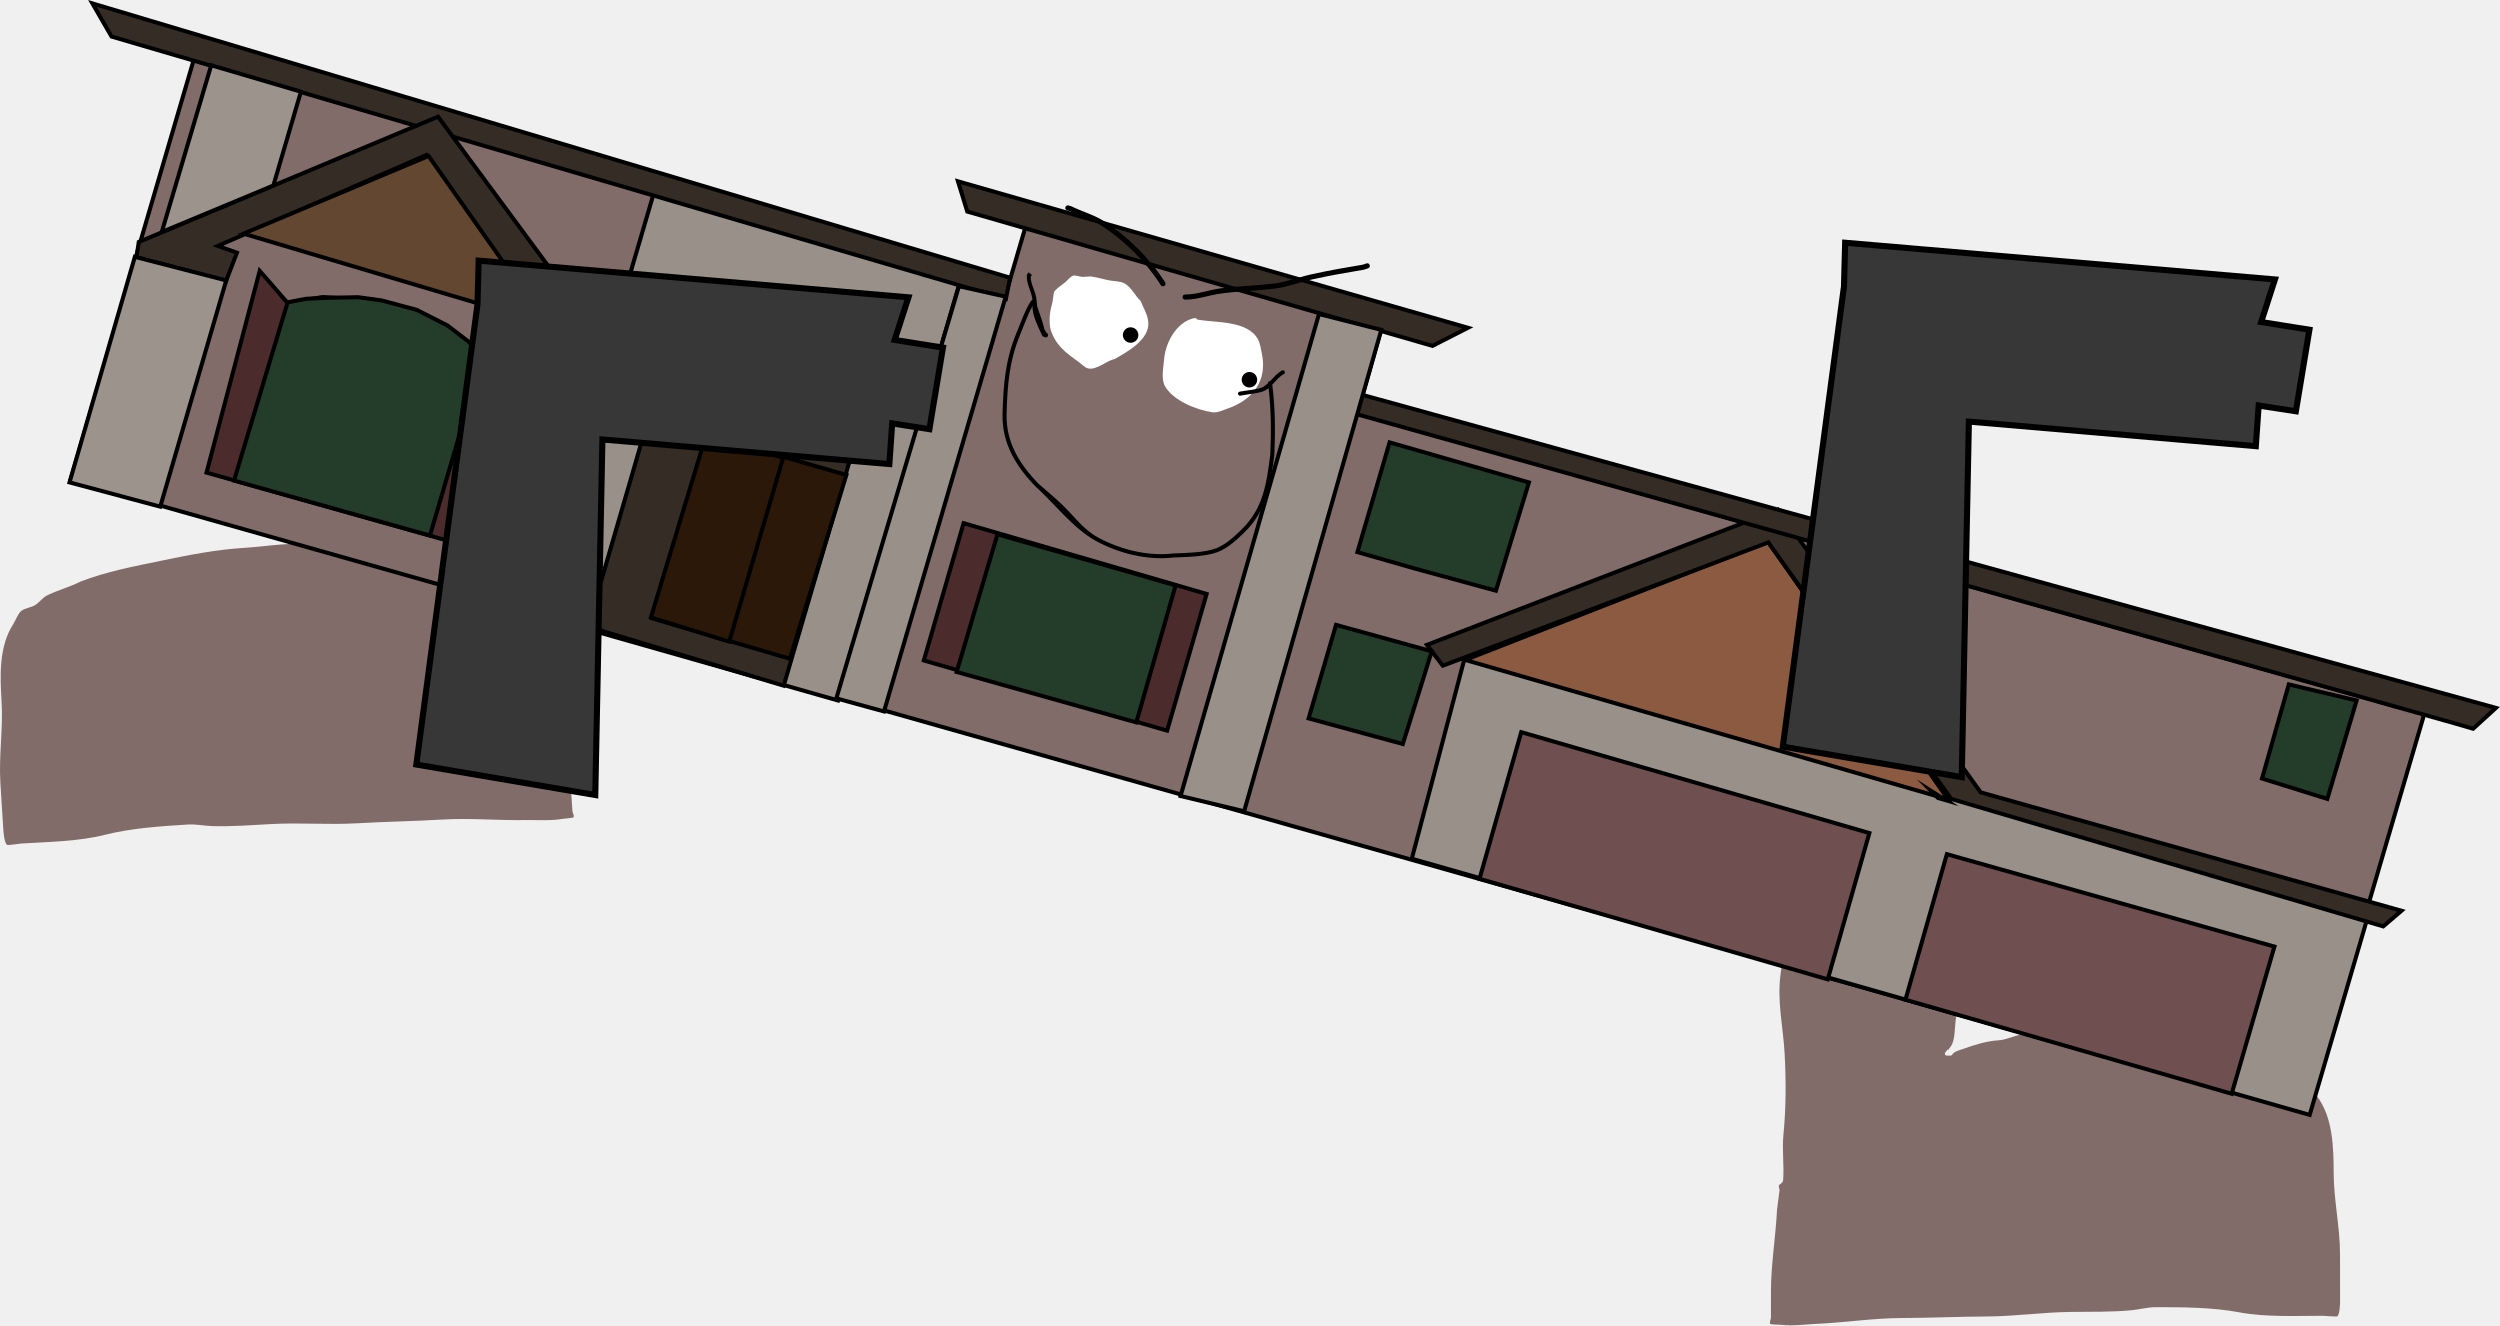
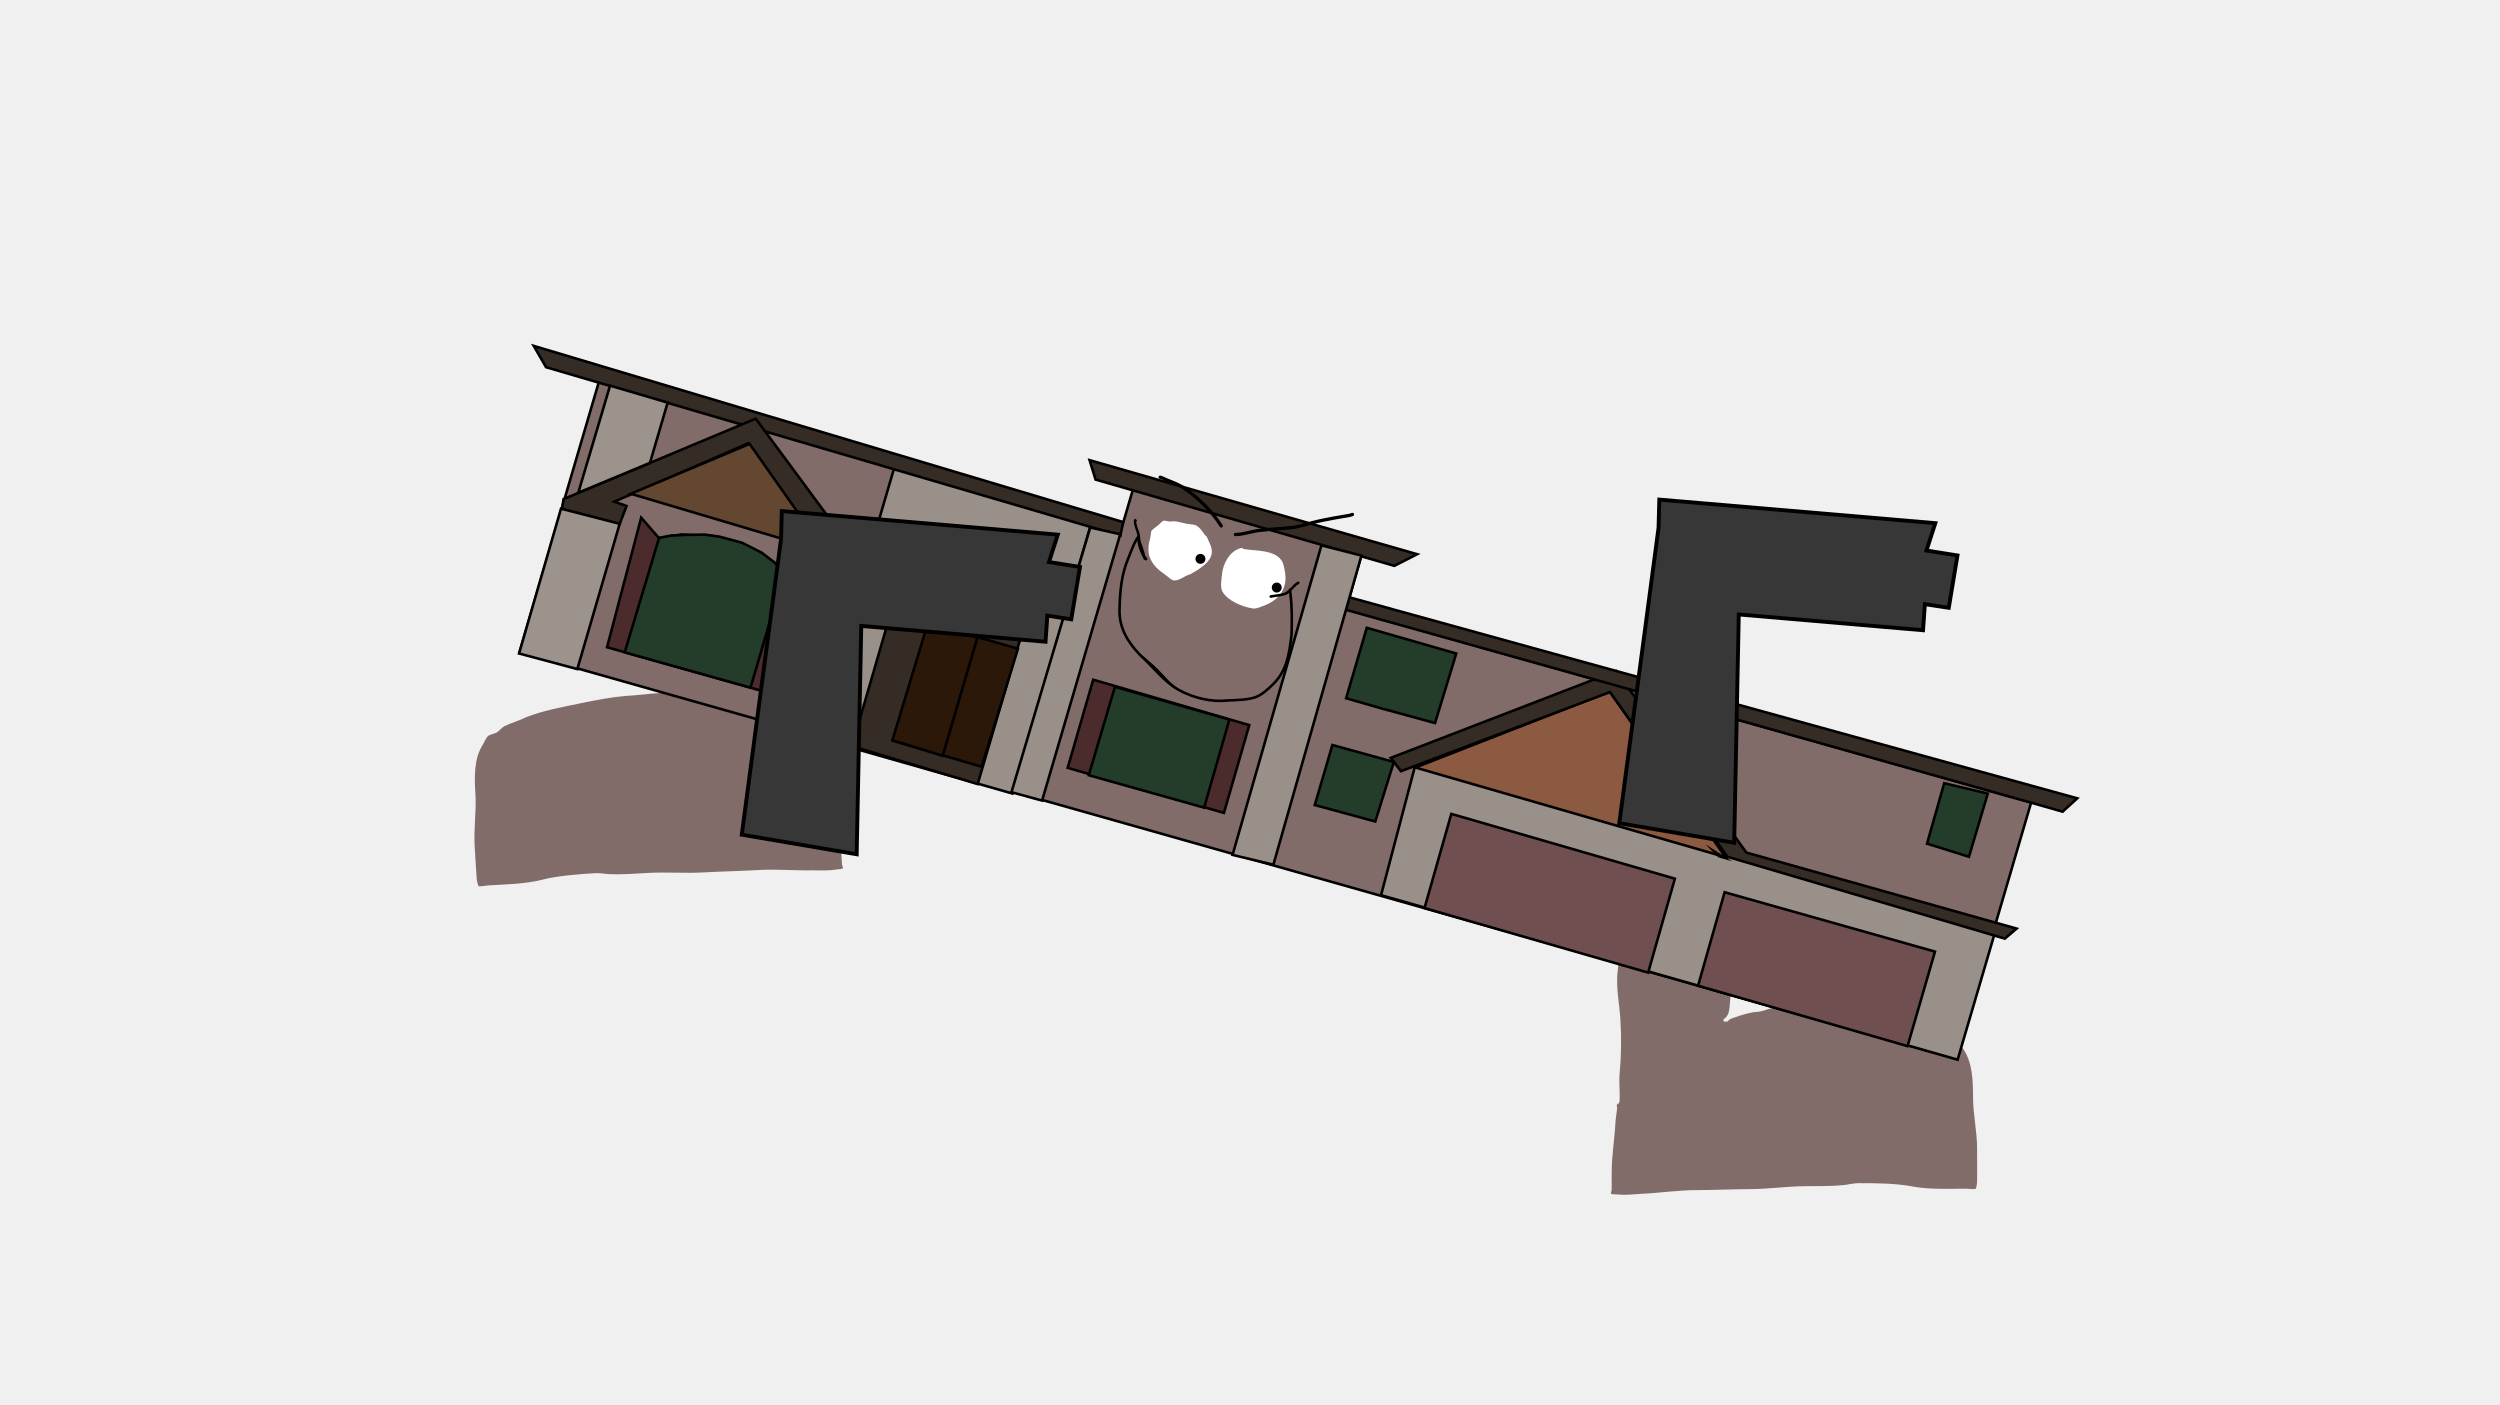
- <svg xmlns="http://www.w3.org/2000/svg" version="1.1" width="616.139" height="326.632" viewBox="0,0,616.139,326.632">
-   <g transform="translate(-22.34147,-42.39519)">
+ <svg xmlns="http://www.w3.org/2000/svg" version="1.1" width="959.459" height="539.039" viewBox="0,0,959.459,539.039">
+   <g transform="translate(159.7297,89.51952)">
    <g data-paper-data="{&quot;isPaintingLayer&quot;:true}" fill-rule="nonzero" stroke-linejoin="miter" stroke-miterlimit="10" stroke-dasharray="" stroke-dashoffset="0" style="mix-blend-mode: normal">
      <path d="M465.698,216.876c-0.445,-0.527 -1.775,-1.854 -2.358,-2.212c-0.417,-0.257 -1.114,0.039 -1.455,-0.305c-0.179,-0.18 -0.383,-0.408 -0.506,-0.538c1.1,0.115 2.189,0.187 3.32,0.185c6.91,-0.011 13.924,0.346 20.754,-0.698c3.66,-0.559 7.233,-0.295 10.916,-0.492c3.337,-0.179 6.585,-0.712 9.938,-0.718c1.41,-0.002 2.637,-0.117 4.018,-0.383c0.509,-0.098 1.052,-0.796 1.467,-0.499c0.415,0.296 -0.395,1.008 -0.497,1.493c-0.25,1.191 -0.642,2.423 -0.767,3.631c-0.252,2.417 0.848,5.861 -0.357,8.02c-0.125,6.717 -1.714,13.229 -2.035,19.903c-0.315,6.558 -1.337,13.134 -1.346,19.609c-0.009,6.687 -0.44,13.255 -1.264,19.899c-0.431,3.475 -0.838,6.931 -1.234,10.41c-0.19,1.667 -0.156,3.963 -0.831,5.515c-0.206,0.474 -0.585,0.956 -0.958,1.44l-0.137,-0.1l-0.605,0.754c-0.066,0.081 -0.106,0.183 -0.106,0.294c0,0.263 0.224,0.476 0.5,0.475l1,-0.002l-0,-0.101l0.174,0.073c0.59,-1.067 1.902,-1.278 3.04,-1.69c2.468,-0.893 5.753,-1.922 8.487,-2.049c1.991,-0.106 3.725,-1.144 5.687,-1.403c4.709,-0.622 9.905,-0.015 14.666,-0.023c7.055,-0.012 13.774,0.896 20.748,1.892c6.838,0.977 13.604,1.802 20.234,3.897c2.732,1.197 5.823,1.776 8.493,2.921c1.116,0.479 1.976,1.605 3.048,2.18c1.013,0.543 2.625,0.565 3.522,1.243c0.831,0.628 1.528,2.219 2.126,3.069c3.911,5.213 4.095,12.553 4.107,18.909c0.012,6.673 1.553,13.203 1.565,19.927c0.007,3.757 0.011,7.517 0.017,11.275c0.002,1 -0.025,3.439 -0.664,4.127c-0.139,0.15 -3.251,-0.125 -3.657,-0.125c-6.652,0.011 -14.077,0.366 -20.581,-0.864c-6.533,-1.225 -13.933,-1.268 -20.579,-1.257c-2.047,0.003 -3.831,0.549 -5.838,0.746c-4.84,0.473 -10.075,0.368 -14.949,0.42c-6.993,0.075 -13.864,1.094 -20.894,1.124c-6.944,0.03 -13.895,0.365 -20.844,0.381c-6.906,0.02 -13.907,1.107 -20.82,1.424c-2.9,0.133 -6.02,0.592 -8.901,0.251c-0.285,-0.034 -2.542,-0.061 -2.665,-0.194c-0.37,-0.398 0.123,-1.06 0.123,-1.593c-0.002,-2.226 0.003,-4.453 0.008,-6.679c0.015,-6.631 1.179,-13.291 1.493,-19.933c0.204,-1.572 0.406,-3.146 0.608,-4.718c0.06,-0.464 -0.419,-1.129 -0.021,-1.401c0.392,-0.268 0.876,-0.613 0.912,-1.071c0.289,-3.723 -0.292,-7.505 0.076,-11.227c0.661,-6.74 0.66,-13.32 0.293,-20.081c-0.364,-6.553 -1.892,-12.864 -0.995,-19.519c0.891,-6.604 1.308,-13.204 1.722,-19.849c0.414,-6.633 1.124,-13.243 2.282,-19.796c0.498,-2.816 1.779,-5.534 2.2,-8.328c0.451,-2.987 -0.387,-5.646 -0.392,-8.541c0,0 0.067,-0.407 -0.433,-0.406c-0.067,0 -0.193,-0.061 -0.243,-0.046c0.3,-2.904 1.16,-6.548 -0.611,-8.646z" data-paper-data="{&quot;noHover&quot;:false,&quot;origItem&quot;:[&quot;Path&quot;,{&quot;applyMatrix&quot;:true,&quot;segments&quot;:[[[468.03134,200.77183],[0.30527,-3.04336],[0.05031,-0.0156]],[[468.20689,200.74722],[-0.06713,0],[0.5,0]],[[468.70689,201.24722],[0,0],[0,3.03472]],[[469.08608,210.19772],[0.45598,-3.13034],[-0.42648,2.92787]],[[466.87422,218.9193],[0.50263,-2.95078],[-1.16952,6.86586]],[[464.56311,239.65292],[0.42559,-6.9513],[-0.42643,6.96497]],[[462.80883,260.44035],[0.90268,-6.92056],[-0.90967,6.97415]],[[463.76772,280.88562],[-0.35206,-6.86907],[0.35432,7.08646]],[[463.4339,301.91889],[0.67356,-7.06328],[-0.37417,3.90028]],[[463.33467,313.68007],[0.29545,-3.90165],[-0.0364,0.48074]],[[462.42077,314.80108],[0.3921,-0.28052],[-0.39806,0.28478]],[[462.43932,316.26928],[0.06048,-0.48569],[-0.20514,1.64751]],[[461.82117,321.21147],[0.20655,-1.64733],[-0.32572,6.96162]],[[460.28729,342.0957],[0.0272,-6.94964],[-0.00913,2.33283]],[[460.26582,349.09418],[0.00222,-2.33285],[-0.00053,0.5578]],[[460.13969,350.76281],[-0.36922,-0.41811],[0.12307,0.13936]],[[462.8037,350.96968],[-0.28515,-0.03591],[2.87984,0.36272]],[[471.7022,350.71975],[-2.90002,0.13451],[6.91361,-0.32066]],[[492.51689,349.25845],[-6.90629,0.00867],[6.9497,-0.00549]],[[513.35113,348.89106],[-6.94441,0.01916],[7.03063,-0.01893]],[[534.23453,347.74818],[-6.9935,0.06622],[4.87343,-0.04615]],[[549.17486,347.33507],[-4.84082,0.48781],[2.00749,-0.20229]],[[555.01119,346.56456],[-2.04692,0],[6.64691,0]],[[575.5787,347.92158],[-6.53074,-1.29493],[6.5023,1.30046]],[[596.15164,348.86694],[-6.65171,0],[0.40588,0]],[[599.80714,349.00455],[-0.13976,0.15721],[0.64049,-0.72044]],[[600.47742,344.68083],[0,1.04801],[0,-3.93809]],[[600.47742,332.86656],[0,3.93809],[0,-7.04769]],[[598.94266,311.98485],[0.00043,6.99458],[-0.0004,-6.66111]],[[594.86514,292.16883],[3.90167,5.47056],[-0.59593,-0.89241]],[[592.74438,288.94959],[0.82995,0.65964],[-0.89558,-0.71179]],[[589.22482,287.64095],[1.0118,0.57121],[-1.07109,-0.60469]],[[586.1808,285.35179],[1.11527,0.50361],[-2.66735,-1.20447]],[[577.78922,282.30441],[2.73005,1.2592],[-6.62657,-2.20678]],[[557.56094,278.18823],[6.83587,1.03575],[-6.97258,-1.05646]],[[536.80167,276.19081],[7.05463,0],[-4.76109,0]],[[522.0666,276.18621],[4.70977,-0.64353],[-1.9622,0.26811]],[[516.37174,277.63991],[1.99125,-0.10792],[-2.7344,0.12834]],[[507.87802,279.76756],[2.46916,-0.9318],[-1.13885,0.42977]],[[504.92409,281.48835],[0.5915,-1.11745],[0,0]],[504.66123,281.45698],[504.66123,281.56303],[[503.66123,281.56303],[0,0],[-0.27614,0]],[[503.16123,281.06303],[0,0.27614],[0,-0.11626]],[[503.26746,280.75486],[-0.06655,0.08492],[0,0]],[503.87355,279.96534],[[504.01042,280.07041],[0,0],[0.3735,-0.50602]],[[504.97011,278.56137],[-0.20703,0.49629],[0.6783,-1.62603]],[[505.80868,272.7723],[-0.19283,1.74739],[0.40234,-3.64588]],[[507.0629,261.84107],[-0.43703,3.64189],[0.83545,-6.96212]],[[508.37943,240.9616],[-0.02069,7.00886],[0.02003,-6.78644]],[[509.77184,220.40407],[-0.32726,6.87253],[0.33309,-6.99482]],[[511.849,199.5447],[-0.13682,7.03998],[1.20865,-2.26119]],[[512.22209,191.13859],[-0.25616,2.5332],[0.12797,-1.26552]],[[512.99693,187.33386],[-0.25205,1.24796],[0.10265,-0.50827]],[[513.51719,185.86785],[0.41469,0.3113],[-0.41496,-0.31151]],[[512.05015,186.38831],[0.5088,-0.10176],[-1.38213,0.27643]],[[508.03345,186.78175],[1.4099,0],[-3.35322,0]],[[498.09923,187.51495],[3.33709,-0.18183],[-3.68398,0.20073]],[[487.18731,188.00965],[3.66102,-0.58011],[-6.83186,1.08254]],[[466.43943,188.7004],[6.91015,0],[-1.13113,0]],[[463.12097,188.49963],[1.0993,0.12191],[0.12274,0.13668]],[[463.56163,188.988],[-0.1785,-0.18934],[0.34065,0.36133]],[[465.01619,189.31],[-0.41676,-0.27003],[0.5817,0.3769]],[[467.43343,191.7101],[-0.44393,-0.55318],[1.76743,2.20238]]],&quot;closed&quot;:true}]}" fill="#816c69" stroke="none" stroke-width="0.5" stroke-linecap="butt" />
      <path d="M146.91,101.422c-0.051,-0.012 -0.173,0.057 -0.24,0.061c-0.499,0.03 -0.407,0.432 -0.407,0.432c0.179,2.89 -0.488,5.595 0.152,8.548c0.598,2.762 2.05,5.395 2.726,8.175c1.572,6.467 2.702,13.02 3.537,19.614c0.837,6.607 1.673,13.167 2.982,19.702c1.319,6.586 0.196,12.979 0.25,19.542c0.064,6.77 0.482,13.337 1.571,20.022c0.604,3.691 0.265,7.502 0.79,11.199c0.065,0.456 0.57,0.769 0.978,1.012c0.414,0.247 -0.021,0.941 0.068,1.4c0.302,1.556 0.604,3.114 0.907,4.671c0.736,6.61 2.321,13.184 2.759,19.8c0.147,2.221 0.293,4.443 0.433,6.665c0.033,0.531 0.568,1.161 0.224,1.582c-0.115,0.14 -2.365,0.307 -2.648,0.359c-2.853,0.52 -5.997,0.255 -8.899,0.303c-6.92,0.113 -13.976,-0.537 -20.87,-0.127c-6.937,0.415 -13.895,0.513 -20.828,0.915c-7.019,0.407 -13.941,-0.183 -20.925,0.177c-4.867,0.251 -10.086,0.682 -14.946,0.51c-2.016,-0.071 -3.831,-0.505 -5.875,-0.381c-6.635,0.402 -14.017,0.905 -20.459,2.534c-6.414,1.632 -13.847,1.739 -20.486,2.141c-0.405,0.025 -3.493,0.493 -3.642,0.352c-0.682,-0.647 -0.864,-3.08 -0.925,-4.078c-0.232,-3.75 -0.468,-7.503 -0.7,-11.253c-0.416,-6.711 0.706,-13.324 0.294,-19.984c-0.393,-6.343 -0.676,-13.68 2.895,-19.126c0.542,-0.886 1.137,-2.517 1.926,-3.195c0.852,-0.732 2.46,-0.854 3.436,-1.459c1.033,-0.641 1.819,-1.818 2.903,-2.365c2.591,-1.308 5.64,-2.078 8.29,-3.443c6.484,-2.503 13.185,-3.747 19.947,-5.147c6.897,-1.428 13.546,-2.751 20.587,-3.178c4.752,-0.288 9.9,-1.216 14.639,-0.888c1.974,0.137 3.771,1.064 5.765,1.046c2.737,-0.043 6.081,0.779 8.601,1.517c1.162,0.34 2.485,0.469 3.142,1.498l0.169,-0.084l0.006,0.101l0.998,-0.06c0.276,-0.017 0.485,-0.242 0.469,-0.505c-0.007,-0.111 -0.053,-0.21 -0.124,-0.287l-0.652,-0.714l-0.13,0.108c-0.403,-0.459 -0.812,-0.917 -1.048,-1.377c-0.773,-1.507 -0.885,-3.8 -1.181,-5.452c-0.617,-3.448 -1.243,-6.871 -1.894,-10.312c-1.245,-6.579 -2.093,-13.107 -2.528,-19.78c-0.42,-6.461 -1.859,-12.961 -2.591,-19.486c-0.745,-6.641 -2.745,-13.041 -3.297,-19.736c-1.34,-2.08 -0.462,-5.585 -0.867,-7.982c-0.202,-1.197 -0.672,-2.403 -0.997,-3.576c-0.132,-0.478 -0.987,-1.137 -0.591,-1.459c0.396,-0.322 0.982,0.341 1.496,0.407c1.396,0.18 2.628,0.217 4.035,0.132c3.347,-0.203 6.623,0.127 9.965,0.098c3.689,-0.032 7.238,-0.518 10.926,-0.187c6.883,0.617 13.861,-0.175 20.758,-0.594c1.129,-0.068 2.211,-0.209 3.301,-0.391c-0.114,0.138 -0.304,0.377 -0.471,0.569c-0.319,0.365 -1.032,0.113 -1.433,0.395c-0.558,0.394 -1.802,1.801 -2.212,2.354c-1.634,2.204 -0.544,5.787 -0.06,8.667z" data-paper-data="{&quot;noHover&quot;:false,&quot;origItem&quot;:[&quot;Path&quot;,{&quot;applyMatrix&quot;:true,&quot;segments&quot;:[[[936.06267,401.54367],[0.61054,-6.08672],[0.10063,-0.03121]],[[936.41378,401.49443],[-0.13425,0],[1,0]],[[937.41378,402.49443],[0,0],[0,6.06943]],[[938.17215,420.39544],[0.91195,-6.26068],[-0.85297,5.85573]],[[933.74845,437.8386],[1.00526,-5.90156],[-2.33904,13.73171]],[[929.12622,479.30585],[0.85118,-13.9026],[-0.85285,13.92993]],[[925.61766,520.8807],[1.80536,-13.84111],[-1.81934,13.9483]],[[927.53544,561.77124],[-0.70413,-13.73814],[0.70865,14.17291]],[[926.8678,603.83778],[1.34712,-14.12656],[-0.74835,7.80057]],[[926.66935,627.36014],[0.59091,-7.8033],[-0.07281,0.96147]],[[924.84154,629.60215],[0.7842,-0.56103],[-0.79612,0.56956]],[[924.87864,632.53856],[0.12095,-0.97138],[-0.41029,3.29502]],[[923.64234,642.42294],[0.4131,-3.29467],[-0.65145,13.92325]],[[920.57458,684.1914],[0.0544,-13.89927],[-0.01826,4.66566]],[[920.53165,698.18835],[0.00443,-4.6657],[-0.00106,1.11559]],[[920.27939,701.52561],[-0.73844,-0.83621],[0.24613,0.27872]],[[925.6074,701.93937],[-0.5703,-0.07183],[5.75969,0.72543]],[[943.4044,701.4395],[-5.80004,0.26901],[13.82722,-0.64132]],[[985.03378,698.5169],[-13.81258,0.01734],[13.8994,-0.01099]],[[1026.70226,697.78213],[-13.88881,0.03833],[14.06125,-0.03785]],[[1068.46906,695.49637],[-13.987,0.13244],[9.74685,-0.09229]],[[1098.34971,694.67014],[-9.68163,0.97562],[4.01498,-0.40459]],[[1110.02238,693.12912],[-4.09384,0],[13.29383,0]],[[1151.1574,695.84315],[-13.06149,-2.58987],[13.0046,2.60092]],[[1192.30327,697.73388],[-13.30342,0],[0.81177,0]],[[1199.61429,698.0091],[-0.27953,0.31442],[1.28098,-1.44089]],[[1200.95484,689.36166],[0,2.09601],[0,-7.87618]],[[1200.95484,665.73311],[0,7.87618],[0,-14.09537]],[[1197.88531,623.96971],[0.00085,13.98916],[-0.00081,-13.32221]],[[1189.73029,584.33766],[7.80335,10.94112],[-1.19186,-1.78483]],[[1185.48876,577.89918],[1.6599,1.31927],[-1.79115,-1.42359]],[[1178.44964,575.2819],[2.02361,1.14243],[-2.14218,-1.20937]],[[1172.3616,570.70359],[2.23055,1.00723],[-5.3347,-2.40894]],[[1155.57844,564.60883],[5.4601,2.5184],[-13.25314,-4.41356]],[[1115.12189,556.37646],[13.67173,2.07149],[-13.94517,-2.11292]],[[1073.60335,552.38162],[14.10925,0],[-9.52217,0]],[[1044.1332,552.37241],[9.41953,-1.28706],[-3.92441,0.53622]],[[1032.74348,555.27981],[3.9825,-0.21584],[-5.4688,0.25667]],[[1015.75603,559.53511],[4.93832,-1.86359],[-2.2777,0.85954]],[[1009.84819,562.9767],[1.183,-2.23491],[0,0]],[1009.32246,562.91396],[1009.32246,563.12605],[[1007.32246,563.12605],[0,0],[-0.55228,0]],[[1006.32246,562.12605],[0,0.55228],[0,-0.23252]],[[1006.53492,561.50971],[-0.13311,0.16984],[0,0]],[1007.7471,559.93068],[[1008.02083,560.14081],[0,0],[0.747,-1.01203]],[[1009.94023,557.12275],[-0.41406,0.99258],[1.35661,-3.25207]],[[1011.61736,545.54459],[-0.38566,3.49478],[0.80468,-7.29176]],[[1014.12579,523.68213],[-0.87405,7.28378],[1.67091,-13.92424]],[[1016.75886,481.92319],[-0.04137,14.01772],[0.04007,-13.57289]],[[1019.54368,440.80815],[-0.65453,13.74505],[0.66617,-13.98964]],[[1023.69799,399.08941],[-0.27364,14.07995],[2.41729,-4.52238]],[[1024.44418,382.27717],[-0.51232,5.0664],[0.25594,-2.53105]],[[1025.99386,374.66773],[-0.5041,2.49593],[0.20531,-1.01654]],[[1027.03438,371.73569],[0.82938,0.6226],[-0.82993,-0.62301]],[[1024.10031,372.77663],[1.0176,-0.20352],[-2.76426,0.55285]],[[1016.06689,373.56351],[2.81979,0],[-6.70643,0]],[[996.19847,375.0299],[6.67418,-0.36366],[-7.36795,0.40146]],[[974.37461,376.0193],[7.32205,-1.16021],[-13.66372,2.16508]],[[932.87887,377.4008],[13.8203,0],[-2.26225,0]],[[926.24195,376.99926],[2.1986,0.24383],[0.24549,0.27336]],[[927.12326,377.976],[-0.357,-0.37867],[0.6813,0.72266]],[[930.03238,378.61999],[-0.83352,-0.54006],[1.16339,0.75379]],[[934.86686,383.4202],[-0.88786,-1.10635],[3.53486,4.40477]]],&quot;closed&quot;:true}],&quot;index&quot;:null}" fill="#816c69" stroke="none" stroke-width="0.5" stroke-linecap="butt" />
      <g>
        <g>
          <g stroke="#000000" stroke-width="1" stroke-linecap="round">
            <path d="M39.691,160.731l30.448,-103.771l199.869,58.645l5.065,-17.261l87.588,25.498l-5.795,20.418l254.458,71.805l8.503,2.272l-28.88,98.428z" fill="#816c69" />
            <path d="M153.109,193.474l30.388,-103.566l75.382,22.118l-29.992,103.012z" fill="#999089" />
            <path d="M605.563,269.5l-13.988,47.673l-221.286,-63.143l13.14,-49.886l221.331,64.585z" fill="#999089" />
            <path d="M383.447,205.041l74.617,-29.169l44.415,63.56z" fill="#8c5a41" />
            <path d="M498.24,237.295l3.625,2.314l-1.895,-0.556z" fill="none" />
            <path d="M510.48,237.673l103.718,29.183l-4.5,3.857l-106.477,-31.421l-45.077,-63.218l-80.214,30.384l-3.924,-5.124l86.513,-33.356z" fill="#352c25" />
            <path d="M356.678,144.472l1.376,-4.774l279.421,77.166l-5.624,5.135l-3.963,-1.163l-162.015,-45.752z" fill="#352c25" />
            <path d="M258.433,87.079l125.684,36.102l-8.738,4.461l-114.644,-33.103z" fill="#352c25" />
            <path d="M270.244,116.076l-220.416,-64.674l-4.715,-8.168l226.181,67.615z" fill="#352c25" />
            <path d="M603.14,215.042l-7.221,24.25l-16.087,-5.023l6.595,-23.197z" fill="#243d2a" />
            <path d="M491.954,288.776l10.206,-35.865l80.726,22.778l-10.537,36.272z" fill="#6f4f50" />
            <path d="M386.972,258.982l10.288,-36.143l85.798,24.872l-10.26,36.05z" fill="#6f4f50" />
            <path d="M250.021,205.173l9.802,-33.838l59.895,17.448l-9.731,33.682z" fill="#4b2b2c" />
            <path d="M258.11,208l10.057,-33.915l43.914,12.582l-9.697,33.768z" fill="#243d2a" />
            <path d="M167.227,196.852l23.201,-79.793l4.964,-1.143l9.144,0.563l7.426,1.371l11.926,3.701l10.606,5.585l4.578,3.867l-23.587,80.386z" fill="#352c25" />
            <path d="M217.012,204.748l-33.994,-9.974l13.578,-45.195l34.341,9.874z" fill="#2b1809" />
            <path d="M215.361,155.21l-13.3,45.328l-19.302,-5.966l13.676,-45.167z" fill="#2b1809" />
            <path d="M232.187,155.555l-35.942,-10.546l6.696,-22.461l4.036,-1.137l5.957,-0.473l4.418,0.085l8.404,2.365l5.79,1.901l5.424,3.509l2.93,2.273z" fill="#090909" />
            <path d="M136.476,176.727l-63.236,-17.848l13.109,-49.724l1.901,2.173l4.111,4.739l0.881,0.965l5.01,-0.851l3.553,-0.572l7.379,0.449l5.127,0.192l5.439,1.293l4.718,1.586l8.129,4.202l6.865,5.446l2.1,2.938l2.657,-1.845l2.786,-1.201l3.752,0.192l-13.548,46.895z" fill="#4b2b2c" />
            <path d="M141.019,131.05l-12.714,43.33l-48.288,-13.538l13.21,-43.941l4.593,-0.873l5.681,-0.251l7.126,-0.13l5.797,0.793l8.626,2.329l7.551,3.83l5.357,4.095z" fill="#243d2a" />
            <path d="M169.502,124.293l-1.796,4.318l-8.544,-2.608l-31.715,-45.414l-51.405,22.413l4.691,1.679l-2.684,6.984l-22.08,-5.873l0.576,-3.767l73.749,-30.871z" fill="#352c25" />
            <path d="M127.955,80.839l29.119,41.372l-74.725,-22.228z" fill="#634731" />
            <path d="M313.3,238.577l34.112,-118.781l15.359,3.901l-33.807,118.644z" fill="#999089" />
            <path d="M258.682,112.938l11.517,2.572l-29.994,102.225l-11.75,-3.221z" fill="#999089" />
            <path d="M169.742,136.904l-12.678,-4.023l0.744,-3.617l13.512,4.066z" fill="#352c25" />
            <path d="M169.846,136.91l-16.574,56.126l-11.911,-3.394l15.632,-56.881z" fill="#9c938c" />
            <path d="M55.573,105.701l22.524,5.801l-16.256,55.765l-22.365,-5.982z" fill="#9c938c" />
            <path d="M62.21,99.574l12.188,-41.087l22.104,6.511l-6.783,23.117z" fill="#9c938c" />
            <path d="M399.158,161.297l-8.145,26.679l-19.882,-5.43l-14.248,-4.08l7.935,-27.043z" fill="#243d2a" />
            <path d="M351.619,196.402l23.583,6.516l-7.125,22.84l-23.221,-6.309z" fill="#243d2a" />
          </g>
          <path d="M317.608,121.191c4.376,0.768 12.251,0.155 14.767,4.842c0.575,1.07 0.705,2.311 0.953,3.481c1.408,6.633 -2.131,11.397 -8.381,13.555c-1.088,0.376 -2.597,1.116 -3.747,0.945c-4.006,-0.57 -9.756,-2.913 -11.75,-6.449c-0.967,-1.715 -0.394,-4.485 -0.238,-6.332c0.274,-4.156 2.837,-9.19 7.153,-10.372c0.224,-0.061 0.481,-0.07 0.753,-0.047c0.122,0.312 0.491,0.376 0.491,0.376z" data-paper-data="{&quot;noHover&quot;:false,&quot;origItem&quot;:[&quot;Path&quot;,{&quot;applyMatrix&quot;:true,&quot;segments&quot;:[[[280.57114,132.11231],[0.24194,0.31213],[-0.31493,0.06475]],[[279.73784,132.41383],[0.23281,-0.14357],[-4.48957,2.76866]],[[275.107,146.4721],[-1.06967,-4.79248],[0.4376,2.14144]],[[277.4676,153.53313],[-1.66272,-1.61891],[3.42848,3.33815]],[[292.84617,156.91157],[-4.72073,0.68487],[1.35845,-0.18869]],[[296.75617,154.60614],[-1.10575,0.78581],[6.35384,-4.51544]],[[301.72346,136.55739],[3.7938,7.03563],[-0.66888,-1.2418]],[[299.49869,132.94711],[1.00516,1.02],[-4.40232,-4.46732]],[[281.25032,132.37586],[5.20505,-0.58374],[0,0]]],&quot;closed&quot;:true}]}" fill="#ffffff" stroke="none" stroke-width="0.5" stroke-linecap="butt" />
          <path d="M295.897,111.524c1.031,0.177 2.618,0.177 3.563,0.703c1.774,0.988 2.579,3.041 4.001,4.335c0.69,1.8 1.722,3.246 1.885,5.271c0.343,4.259 -5.245,7.338 -8.333,9.072c-1.977,0.356 -4.515,2.89 -6.643,2.243c-0.738,-0.224 -1.719,-1.221 -2.363,-1.678c-3.239,-2.295 -5.682,-4.208 -6.822,-8.163c-0.351,-2.453 -0.109,-4.11 0.563,-6.521c0.166,-0.596 0.152,-2.232 0.512,-2.664c0.658,-0.79 1.808,-1.485 2.599,-2.147c0.412,-0.345 1.491,-1.625 2.04,-1.666c0.906,-0.068 1.695,0.43 2.788,0.301c0.487,-0.024 0.968,-0.066 1.443,-0.092c1.598,0.203 3.215,0.738 4.767,1.006z" data-paper-data="{&quot;noHover&quot;:false,&quot;origItem&quot;:[&quot;Path&quot;,{&quot;applyMatrix&quot;:true,&quot;segments&quot;:[[[247.74944,129.096],[1.87542,-0.30119],[-0.52807,0.18739]],[[246.15338,129.67651],[0.54253,-0.18834],[-1.19358,0.50883]],[[242.90759,130.2554],[1.00212,-0.37815],[-0.60753,0.22925]],[[241.15936,132.81009],[0.35167,-0.52718],[-0.67487,1.01169]],[[238.93851,136.08955],[0.48199,-1.11177],[-0.26369,0.60823]],[[239.24623,139.26365],[-0.00986,-0.72923],[0.03991,2.95034]],[[240.76989,146.79951],[-1.21096,-2.65802],[2.60196,4.09492]],[[251.15837,153.73863],[-4.42548,-1.52091],[0.88053,0.30261]],[[254.37606,154.85173],[-0.9092,-0.00863],[2.62129,0.02488]],[[261.1161,150.12213],[-2.11778,1.05889],[2.91842,-2.98609]],[[267.51703,137.14639],[1.80126,4.70443],[-0.85642,-2.23675]],[[263.64689,131.82913],[1.37785,1.8069],[-2.03746,-0.99231]],[[257.70334,128.26637],[2.33477,0.52887],[-1.2438,-0.28174]],[[253.45458,128.65572],[1.22482,-0.14142],[-1.8445,0.21297]]],&quot;closed&quot;:true}]}" fill="#ffffff" stroke="none" stroke-width="0.5" stroke-linecap="butt" />
          <path d="M299.157,124.428c0.297,-1.011 1.357,-1.591 2.369,-1.294c1.011,0.297 1.591,1.357 1.294,2.369c-0.297,1.011 -1.357,1.591 -2.369,1.294c-1.011,-0.297 -1.591,-1.357 -1.294,-2.369z" fill="#000000" stroke="none" stroke-width="0.5" stroke-linecap="butt" />
          <path d="M328.437,135.445c0.297,-1.011 1.357,-1.591 2.369,-1.294c1.011,0.297 1.591,1.357 1.294,2.369c-0.297,1.011 -1.357,1.591 -2.369,1.294c-1.011,-0.297 -1.591,-1.357 -1.294,-2.369z" fill="#000000" stroke="none" stroke-width="0.5" stroke-linecap="butt" />
          <path d="M284.914,93.467c0.179,-0.61 0.79,-0.431 0.79,-0.431l0.678,0.201c2.623,1.281 5.704,2.149 8.139,3.716c5.817,3.8 11.229,9.155 14.964,15.01c0,0 0.341,0.537 -0.195,0.878c-0.537,0.341 -0.878,-0.195 -0.878,-0.195c-3.621,-5.708 -8.922,-10.927 -14.586,-14.628c-2.32,-1.543 -5.382,-2.348 -7.905,-3.596l-0.574,-0.166c0,0 -0.61,-0.179 -0.431,-0.79z" fill="#000000" stroke="none" stroke-width="0.5" stroke-linecap="butt" />
          <path d="M359.905,107.724c0.204,0.603 -0.399,0.806 -0.399,0.806l-0.967,0.324c-4.172,0.703 -8.392,1.433 -12.524,2.344c-3.159,0.697 -6.277,1.913 -9.488,2.324c-4.439,0.561 -8.966,0.611 -13.381,1.231c-2.933,0.412 -5.715,1.475 -8.706,1.498c0,0 -0.636,0.004 -0.64,-0.632c-0.004,-0.636 0.632,-0.64 0.632,-0.64c2.926,-0.012 5.666,-1.083 8.537,-1.486c4.421,-0.621 8.954,-0.672 13.398,-1.233c3.169,-0.395 6.256,-1.616 9.373,-2.304c4.118,-0.908 8.328,-1.649 12.489,-2.336l0.869,-0.296c0,0 0.603,-0.204 0.806,0.399z" fill="#000000" stroke="none" stroke-width="0.5" stroke-linecap="butt" />
          <path d="M327.47,139.504c-0.089,-0.492 0.403,-0.581 0.403,-0.581l0.217,-0.039c1.355,-0.278 4.443,-0.493 5.508,-1.106c0.46,-0.264 0.865,-0.588 1.245,-0.94c-0.004,-0.116 0.019,-0.47 0.432,-0.525c0.038,-0.005 0.073,-0.007 0.106,-0.006c0.897,-0.928 1.716,-1.945 2.884,-2.588c0,0 0.439,-0.24 0.678,0.199c0.24,0.439 -0.199,0.678 -0.199,0.678c-1.157,0.627 -1.958,1.667 -2.848,2.599c0.745,5.848 0.764,11.377 0.518,17.284c-0.971,7.43 -1.821,13.749 -7.411,19.154c-1.885,1.822 -4.028,3.83 -6.523,4.806c-2.878,1.126 -7.739,1.239 -10.844,1.351c-6.445,0.776 -13.547,-0.978 -19.256,-4.111c-5.552,-3.058 -10.129,-9.149 -14.855,-13.406c-4.819,-5.004 -8.278,-10.611 -8.1,-17.814c0.179,-7.267 0.681,-13.481 3.523,-20.233c1.055,-2.503 1.937,-5.235 3.39,-7.523l0.04,-0.026l-0.01,-0.009l0.421,-0.453c-0.011,-0.076 -0.021,-0.152 -0.033,-0.228c-0.293,-1.99 -1.562,-3.832 -1.325,-5.915c0.139,-0.188 0.279,-0.377 0.418,-0.565l0.769,0.613l0.017,0.005c-0.002,0.002 -0.003,0.004 -0.005,0.005l0.033,0.026c0,0 -0.075,0.257 -0.304,0.34c-0.04,1.865 1.146,3.644 1.397,5.455c0.09,0.647 0.145,1.303 0.208,1.962c0.631,1.893 1.373,3.865 1.81,5.719c0.177,0.26 0.341,0.52 0.469,0.819l0.165,-0.062l0.181,0.483c0.038,0.099 0.045,0.211 0.013,0.321c-0.078,0.265 -0.356,0.417 -0.621,0.339l-0.499,-0.146l0.027,-0.091l-0.226,-0.023c-0.232,-0.509 -0.554,-1.161 -0.889,-1.885c-0.115,-0.234 -0.222,-0.474 -0.316,-0.701c-0.714,-1.627 -1.377,-3.483 -1.242,-4.883c-1.223,2.113 -2.022,4.569 -2.966,6.813c-2.795,6.631 -3.269,12.729 -3.445,19.869c-0.17,6.918 3.175,12.265 7.796,17.07c2.054,1.847 4.227,3.573 6.198,5.509c2.746,2.698 4.999,5.855 8.443,7.74c5.545,3.048 12.44,4.74 18.697,3.99c2.986,-0.11 7.792,-0.186 10.555,-1.285c2.372,-0.943 4.398,-2.858 6.195,-4.595c5.408,-5.228 6.163,-11.33 7.11,-18.521c0.227,-5.593 0.224,-10.837 -0.425,-16.349c-0.279,0.226 -0.576,0.431 -0.901,0.603c-1.29,0.681 -4.262,0.899 -5.8,1.215l-0.241,0.044c0,0 -0.492,0.089 -0.581,-0.403z" fill="#000000" stroke="none" stroke-width="0.5" stroke-linecap="butt" />
        </g>
        <path d="M477.087,102.219l105.926,9.045l-3.4,10.499l11.899,1.895l-3.342,20.097l-9.166,-1.412l-0.703,10.013l-70.716,-6.059l-1.759,87.625l-44.102,-7.511l15.076,-113.418z" fill="#373737" stroke="#000000" stroke-width="1.5" stroke-linecap="round" />
        <path d="M140.311,106.629l105.926,9.045l-3.4,10.499l11.899,1.895l-3.342,20.097l-9.166,-1.412l-0.703,10.013l-70.716,-6.059l-1.759,87.625l-44.102,-7.511l15.076,-113.418z" fill="#373737" stroke="#000000" stroke-width="1.5" stroke-linecap="round" />
      </g>
+       <path d="M-159.73,449.52v-539.039h959.459v539.039z" fill="none" stroke="#f00000" stroke-width="0" stroke-linecap="butt" />
    </g>
  </g>
</svg>
